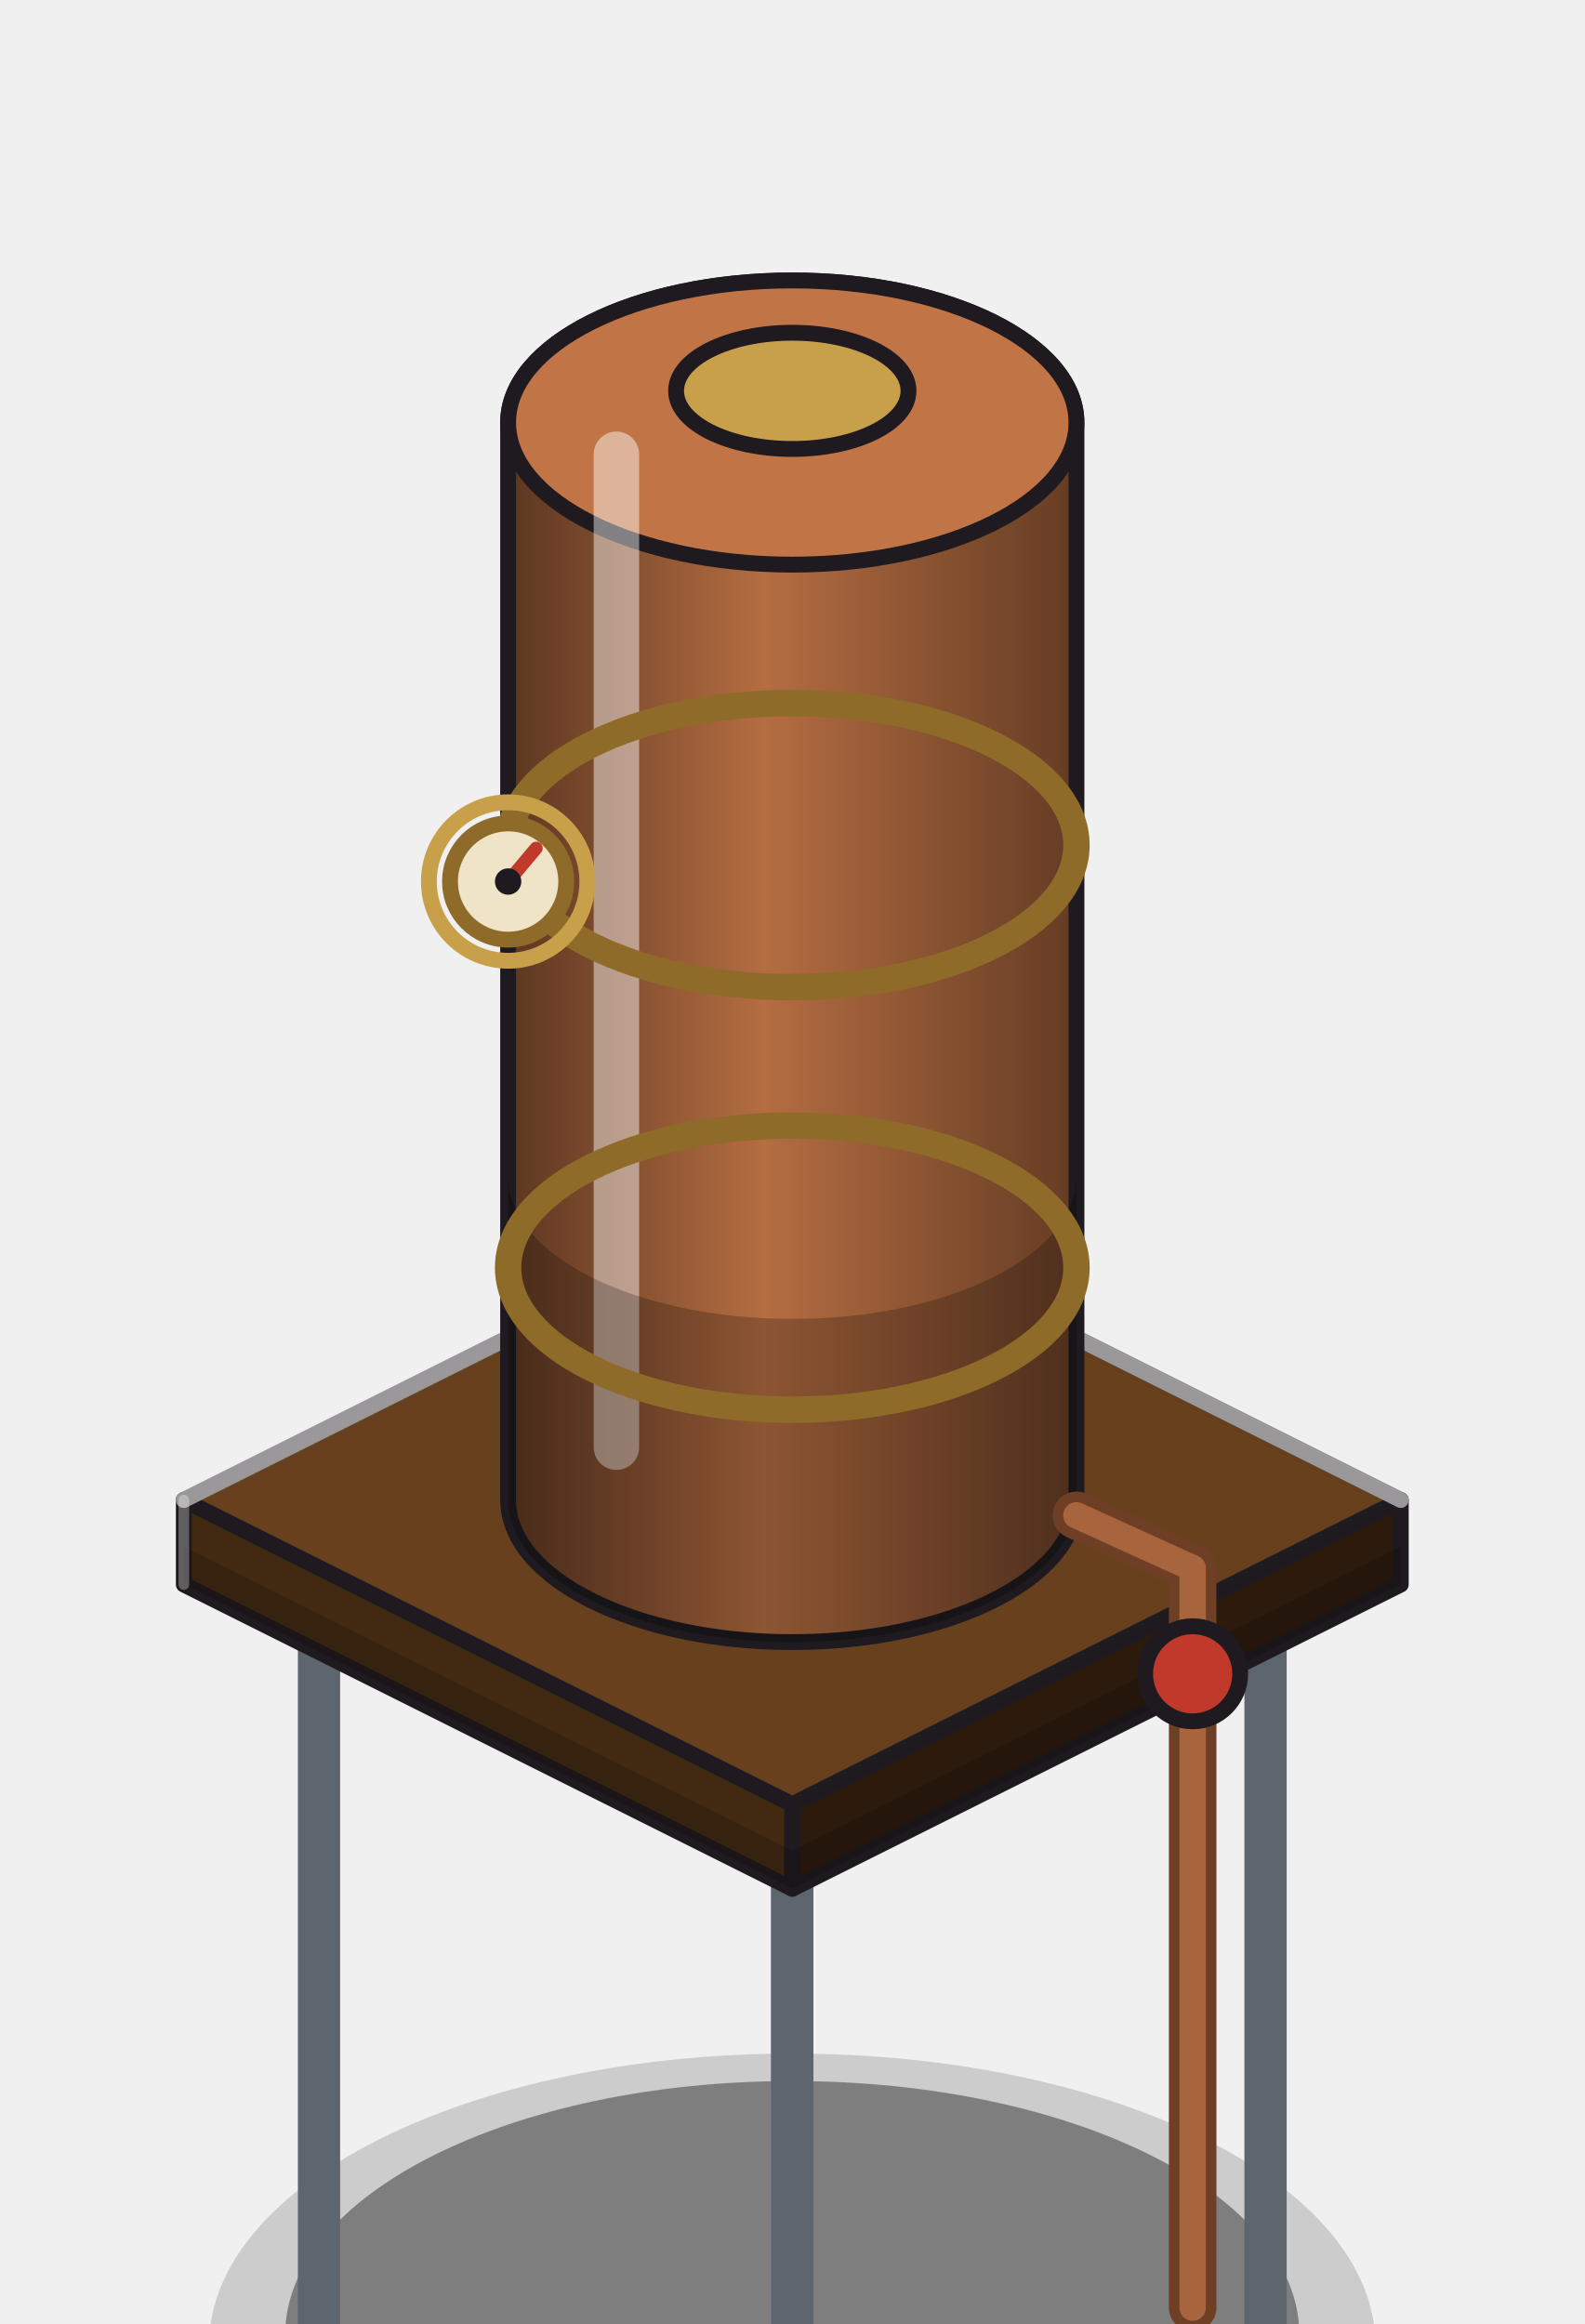
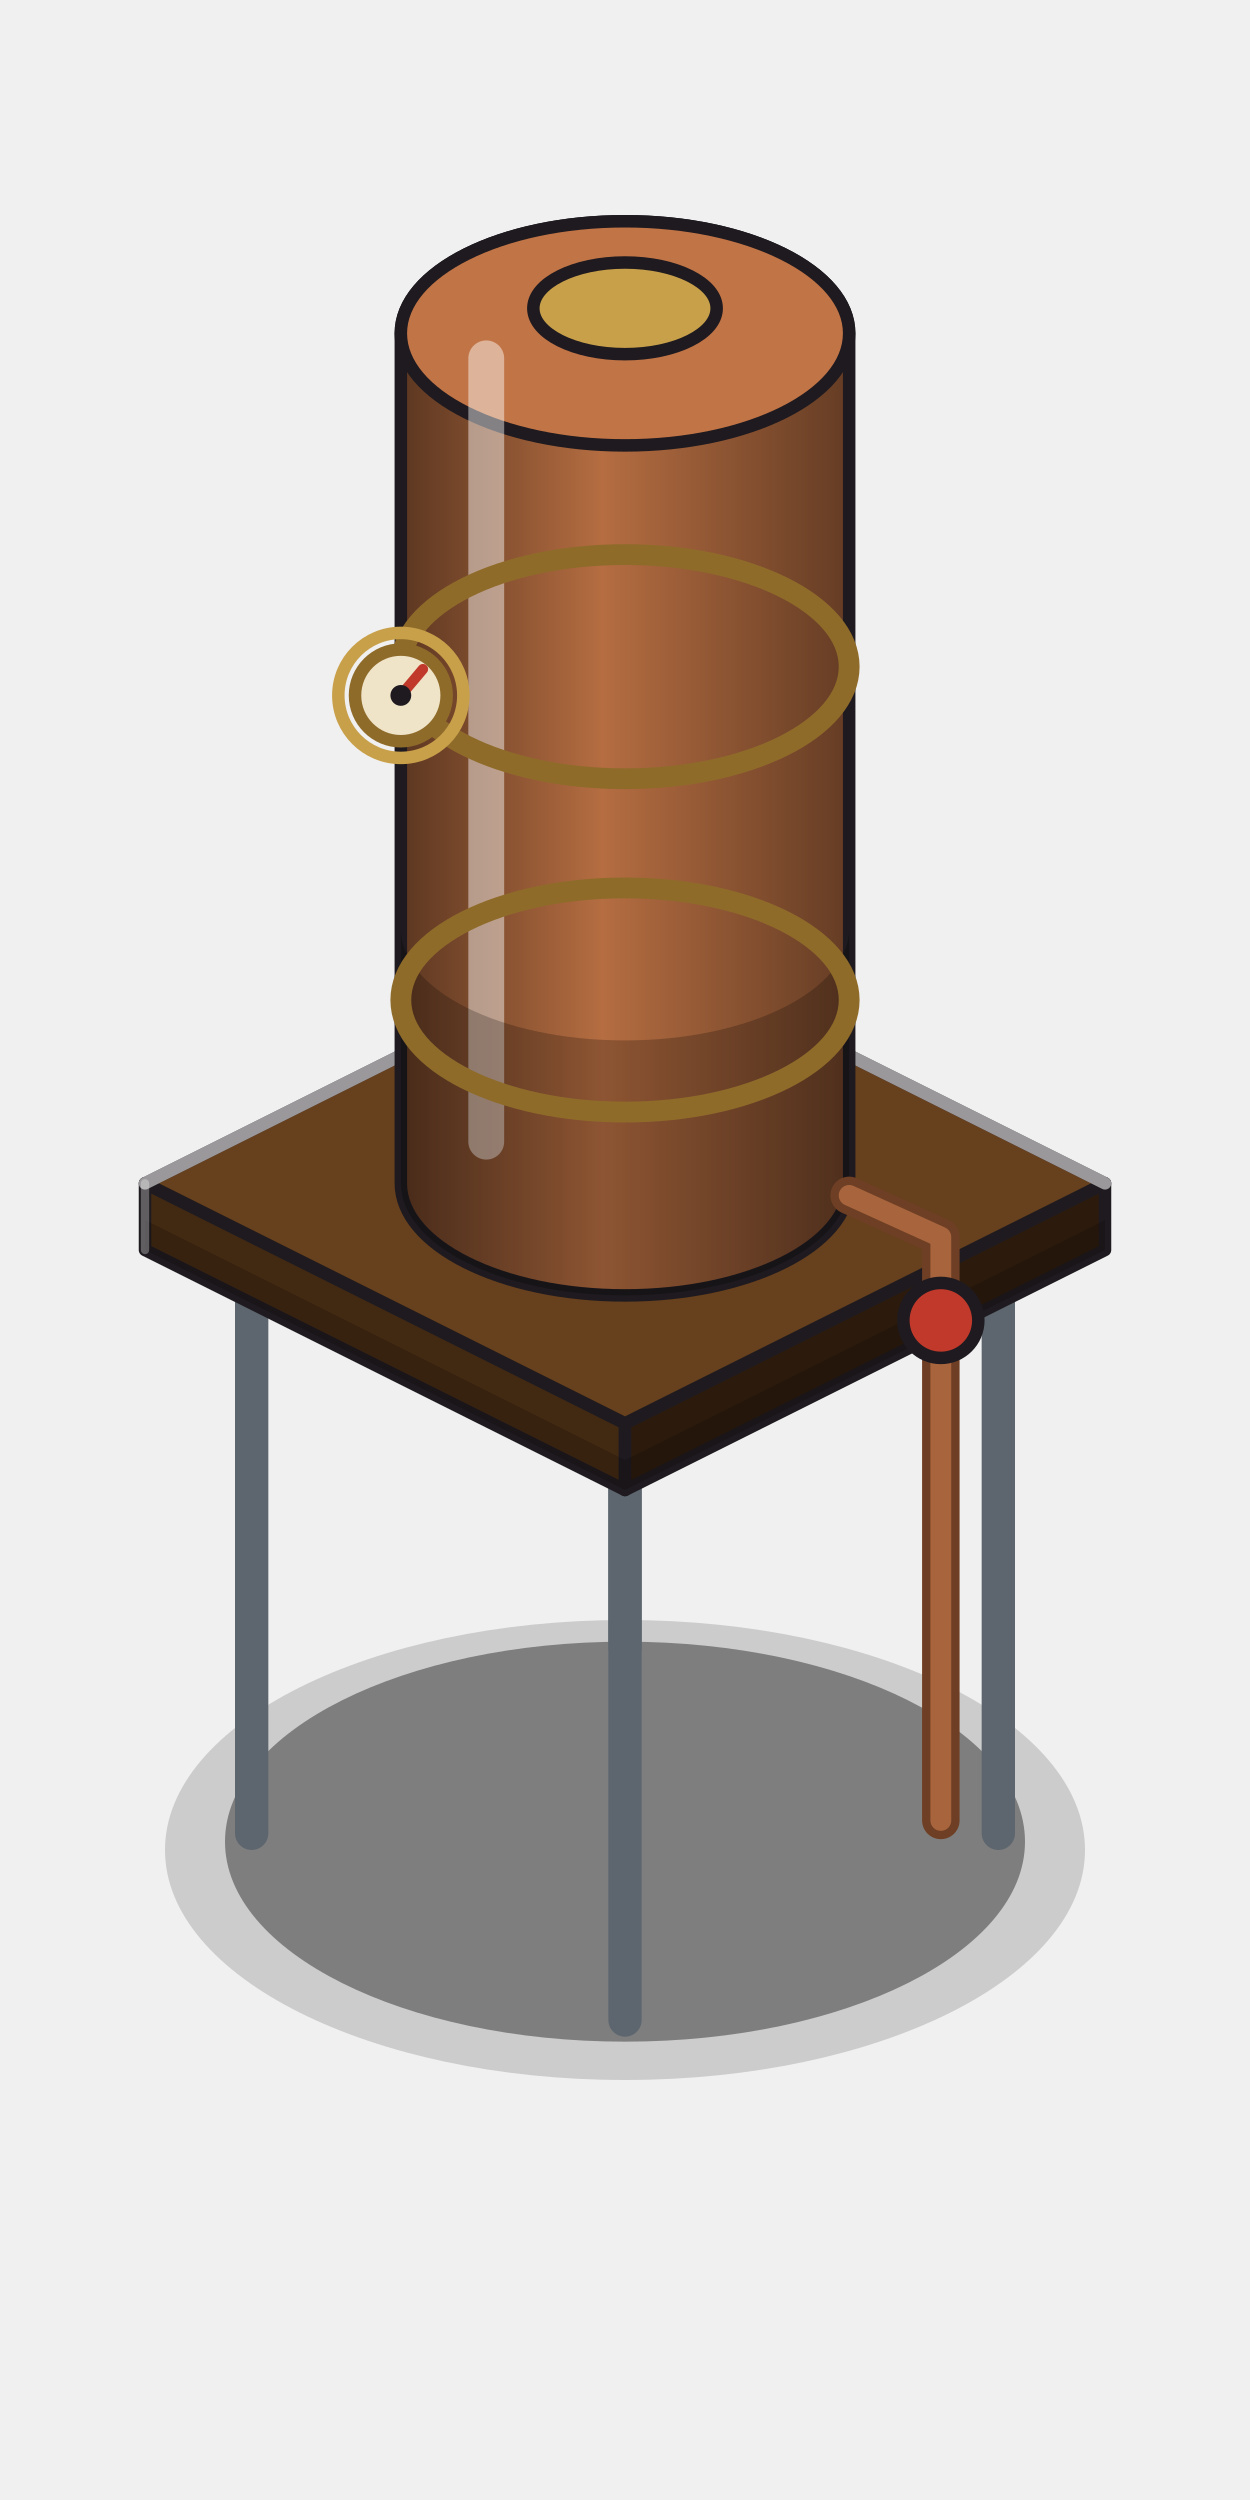
- <svg xmlns="http://www.w3.org/2000/svg" width="300" height="440" viewBox="0 0 300 440">
+ <svg xmlns="http://www.w3.org/2000/svg" width="300" height="600" viewBox="0 0 300 600">
  <ellipse cx="150.0" cy="444.0" rx="110.4" ry="55.2" fill="#000000" opacity="0.152" />
  <ellipse cx="150.0" cy="442.0" rx="96.0" ry="48.0" fill="#000000" opacity="0.38" />
  <polyline points="150.0,395.2 150.0,255.2" fill="none" stroke="#5D666F" stroke-width="8" stroke-linecap="round" stroke-linejoin="round" />
  <polyline points="239.6,440.0 239.6,300.0" fill="none" stroke="#5D666F" stroke-width="8" stroke-linecap="round" stroke-linejoin="round" />
  <polyline points="150.0,484.8 150.0,344.8" fill="none" stroke="#5D666F" stroke-width="8" stroke-linecap="round" stroke-linejoin="round" />
  <polyline points="60.4,440.0 60.4,300.0" fill="none" stroke="#5D666F" stroke-width="8" stroke-linecap="round" stroke-linejoin="round" />
  <polygon points="34.8,300.0 150.0,357.6 150.0,341.6 34.8,284.0" fill="#422912" stroke="#1E1A1F" stroke-width="3" stroke-linejoin="round" />
  <polygon points="150.0,357.6 265.2,300.0 265.2,284.0 150.0,341.6" fill="#2C1B0C" stroke="#1E1A1F" stroke-width="3" stroke-linejoin="round" />
  <polygon points="150.0,226.4 265.2,284.0 150.0,341.6 34.8,284.0" fill="#67401D" stroke="#1E1A1F" stroke-width="3" stroke-linejoin="round" />
  <polygon points="34.8,300.0 150.0,357.6 150.0,350.4 34.8,292.8" fill="#000000" stroke="none" stroke-width="0" stroke-linejoin="round" opacity="0.18" />
  <polygon points="150.0,357.6 265.2,300.0 265.2,292.8 150.0,350.4" fill="#000000" stroke="none" stroke-width="0" stroke-linejoin="round" opacity="0.18" />
  <polyline points="34.8,284.0 150.0,226.4 265.2,284.0" fill="none" stroke="#FFFFFF" stroke-width="3" stroke-linecap="round" opacity="0.55" />
  <polyline points="34.8,284.0 34.8,300.0" fill="none" stroke="#FFFFFF" stroke-width="2" stroke-linecap="round" opacity="0.3" />
  <defs>
-     <linearGradient id="g1656" x1="0" x2="1">
+     <linearGradient id="g2116" x1="0" x2="1">
      <stop offset="0" stop-color="#5C3721" />
      <stop offset="0.45" stop-color="#B56D41" />
      <stop offset="1" stop-color="#643C24" />
    </linearGradient>
  </defs>
-   <path d="M96.2,80.0 L96.2,284.0 A53.8,26.9 0 0,0 203.8,284.0 L203.8,80.0 A53.8,26.9 0 0,0 96.2,80.0 Z" fill="url(#g1656)" stroke="#1E1A1F" stroke-width="3" stroke-linejoin="round" />
+   <path d="M96.2,80.0 L96.2,284.0 A53.8,26.9 0 0,0 203.8,284.0 L203.8,80.0 A53.8,26.9 0 0,0 96.2,80.0 Z" fill="url(#g2116)" stroke="#1E1A1F" stroke-width="3" stroke-linejoin="round" />
  <ellipse cx="150.0" cy="80.0" rx="53.8" ry="26.9" fill="#C17446" stroke="#1E1A1F" stroke-width="3" />
  <polyline points="116.7,86.0 116.7,274.0" fill="none" stroke="#FFFFFF" stroke-width="8.602" stroke-linecap="round" opacity="0.45" />
  <path d="M96.2,284.0 A53.8,26.9 0 0,0 203.8,284.0 L203.8,222.8 A53.8,26.9 0 0,1 96.2,222.8 Z" fill="#000000" opacity="0.22" />
  <ellipse cx="150.0" cy="240.0" rx="53.8" ry="26.9" fill="none" stroke="#8F6B2A" stroke-width="5" />
  <ellipse cx="150.0" cy="160.0" rx="53.8" ry="26.9" fill="none" stroke="#8F6B2A" stroke-width="5" />
  <ellipse cx="150.0" cy="74.0" rx="22.0" ry="11.0" fill="#C9A04A" stroke="#1E1A1F" stroke-width="3" />
  <polyline points="203.8,286.9 225.8,296.9 225.8,436.9" fill="none" stroke="#6E3F24" stroke-width="9" stroke-linecap="round" stroke-linejoin="round" />
  <polyline points="203.8,286.9 225.8,296.9 225.8,436.9" fill="none" stroke="#A8653D" stroke-width="5" stroke-linecap="round" stroke-linejoin="round" />
  <ellipse cx="225.8" cy="316.9" rx="9.0" ry="9.0" fill="#C0392B" stroke="#1E1A1F" stroke-width="3" />
  <ellipse cx="96.2" cy="166.9" rx="11.0" ry="11.0" fill="#EFE3C8" stroke="#8F6B2A" stroke-width="3" />
  <ellipse cx="96.2" cy="166.9" rx="15.0" ry="15.0" fill="none" stroke="#C9A04A" stroke-width="3" />
  <polyline points="96.2,166.9 101.5,160.6" fill="none" stroke="#C0392B" stroke-width="2.5" stroke-linecap="round" stroke-linejoin="round" />
  <ellipse cx="96.2" cy="166.9" rx="2.0" ry="2.0" fill="#1E1A1F" stroke="#1E1A1F" stroke-width="1" />
</svg>
